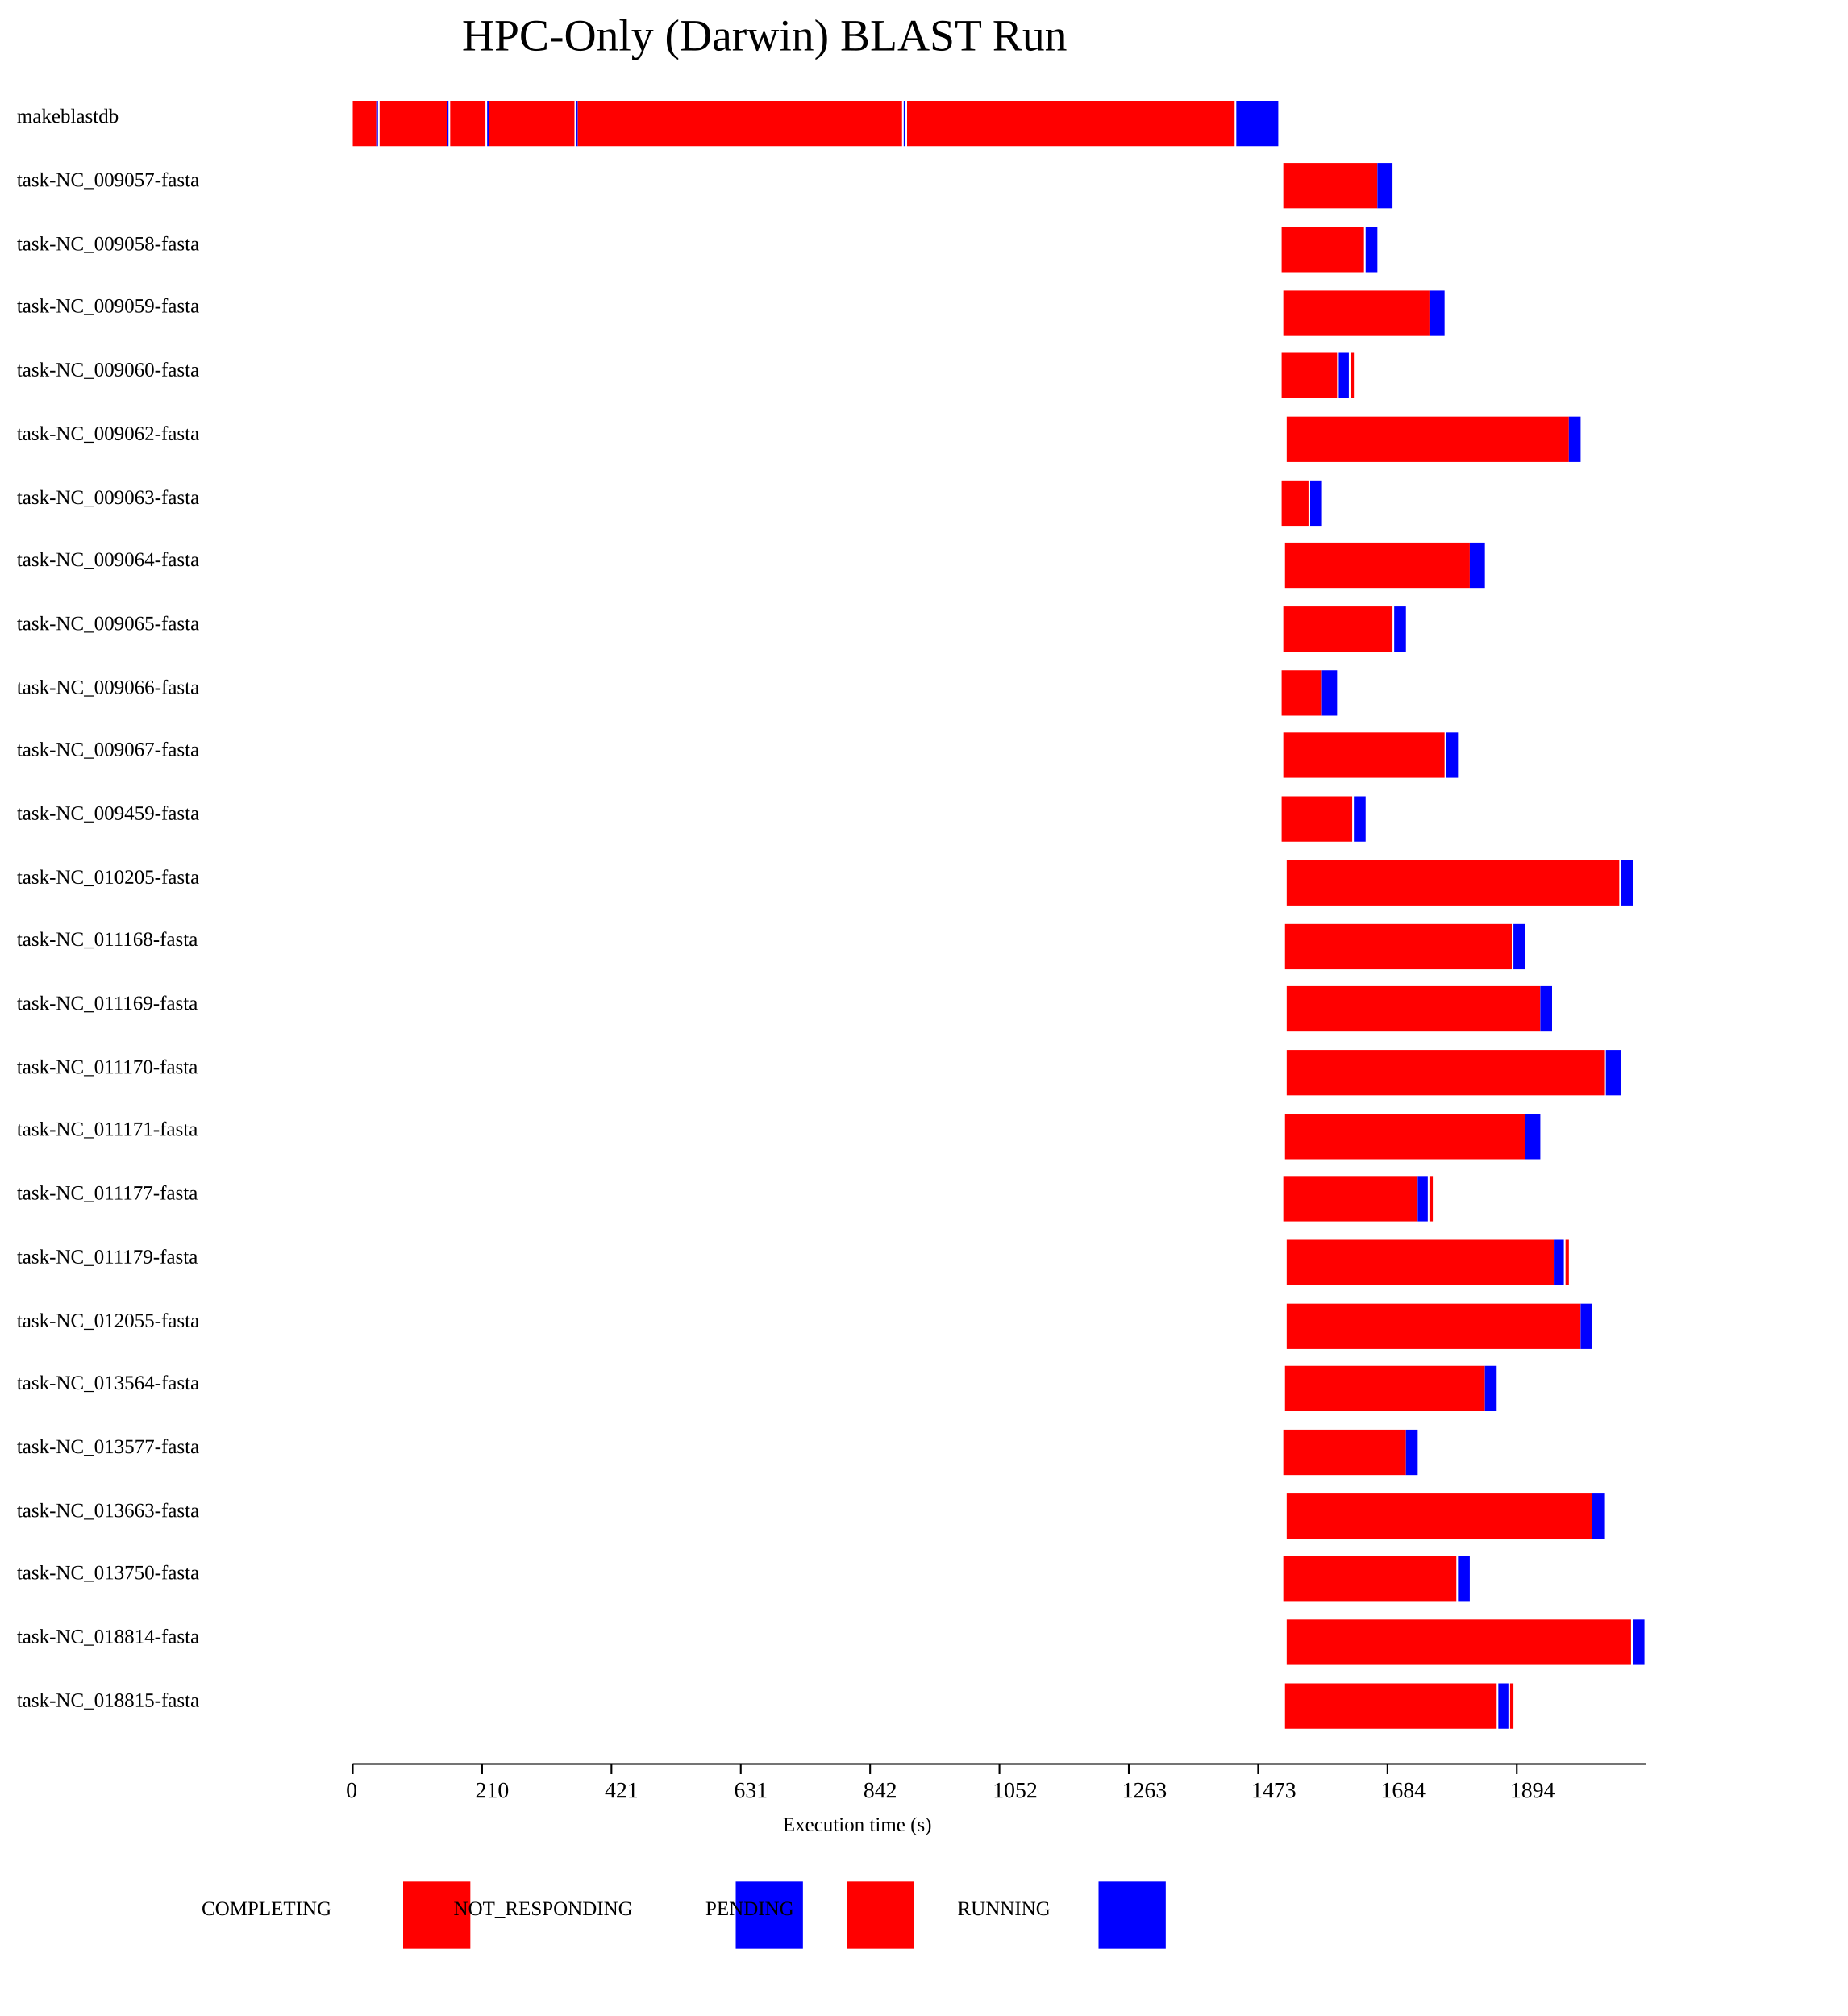
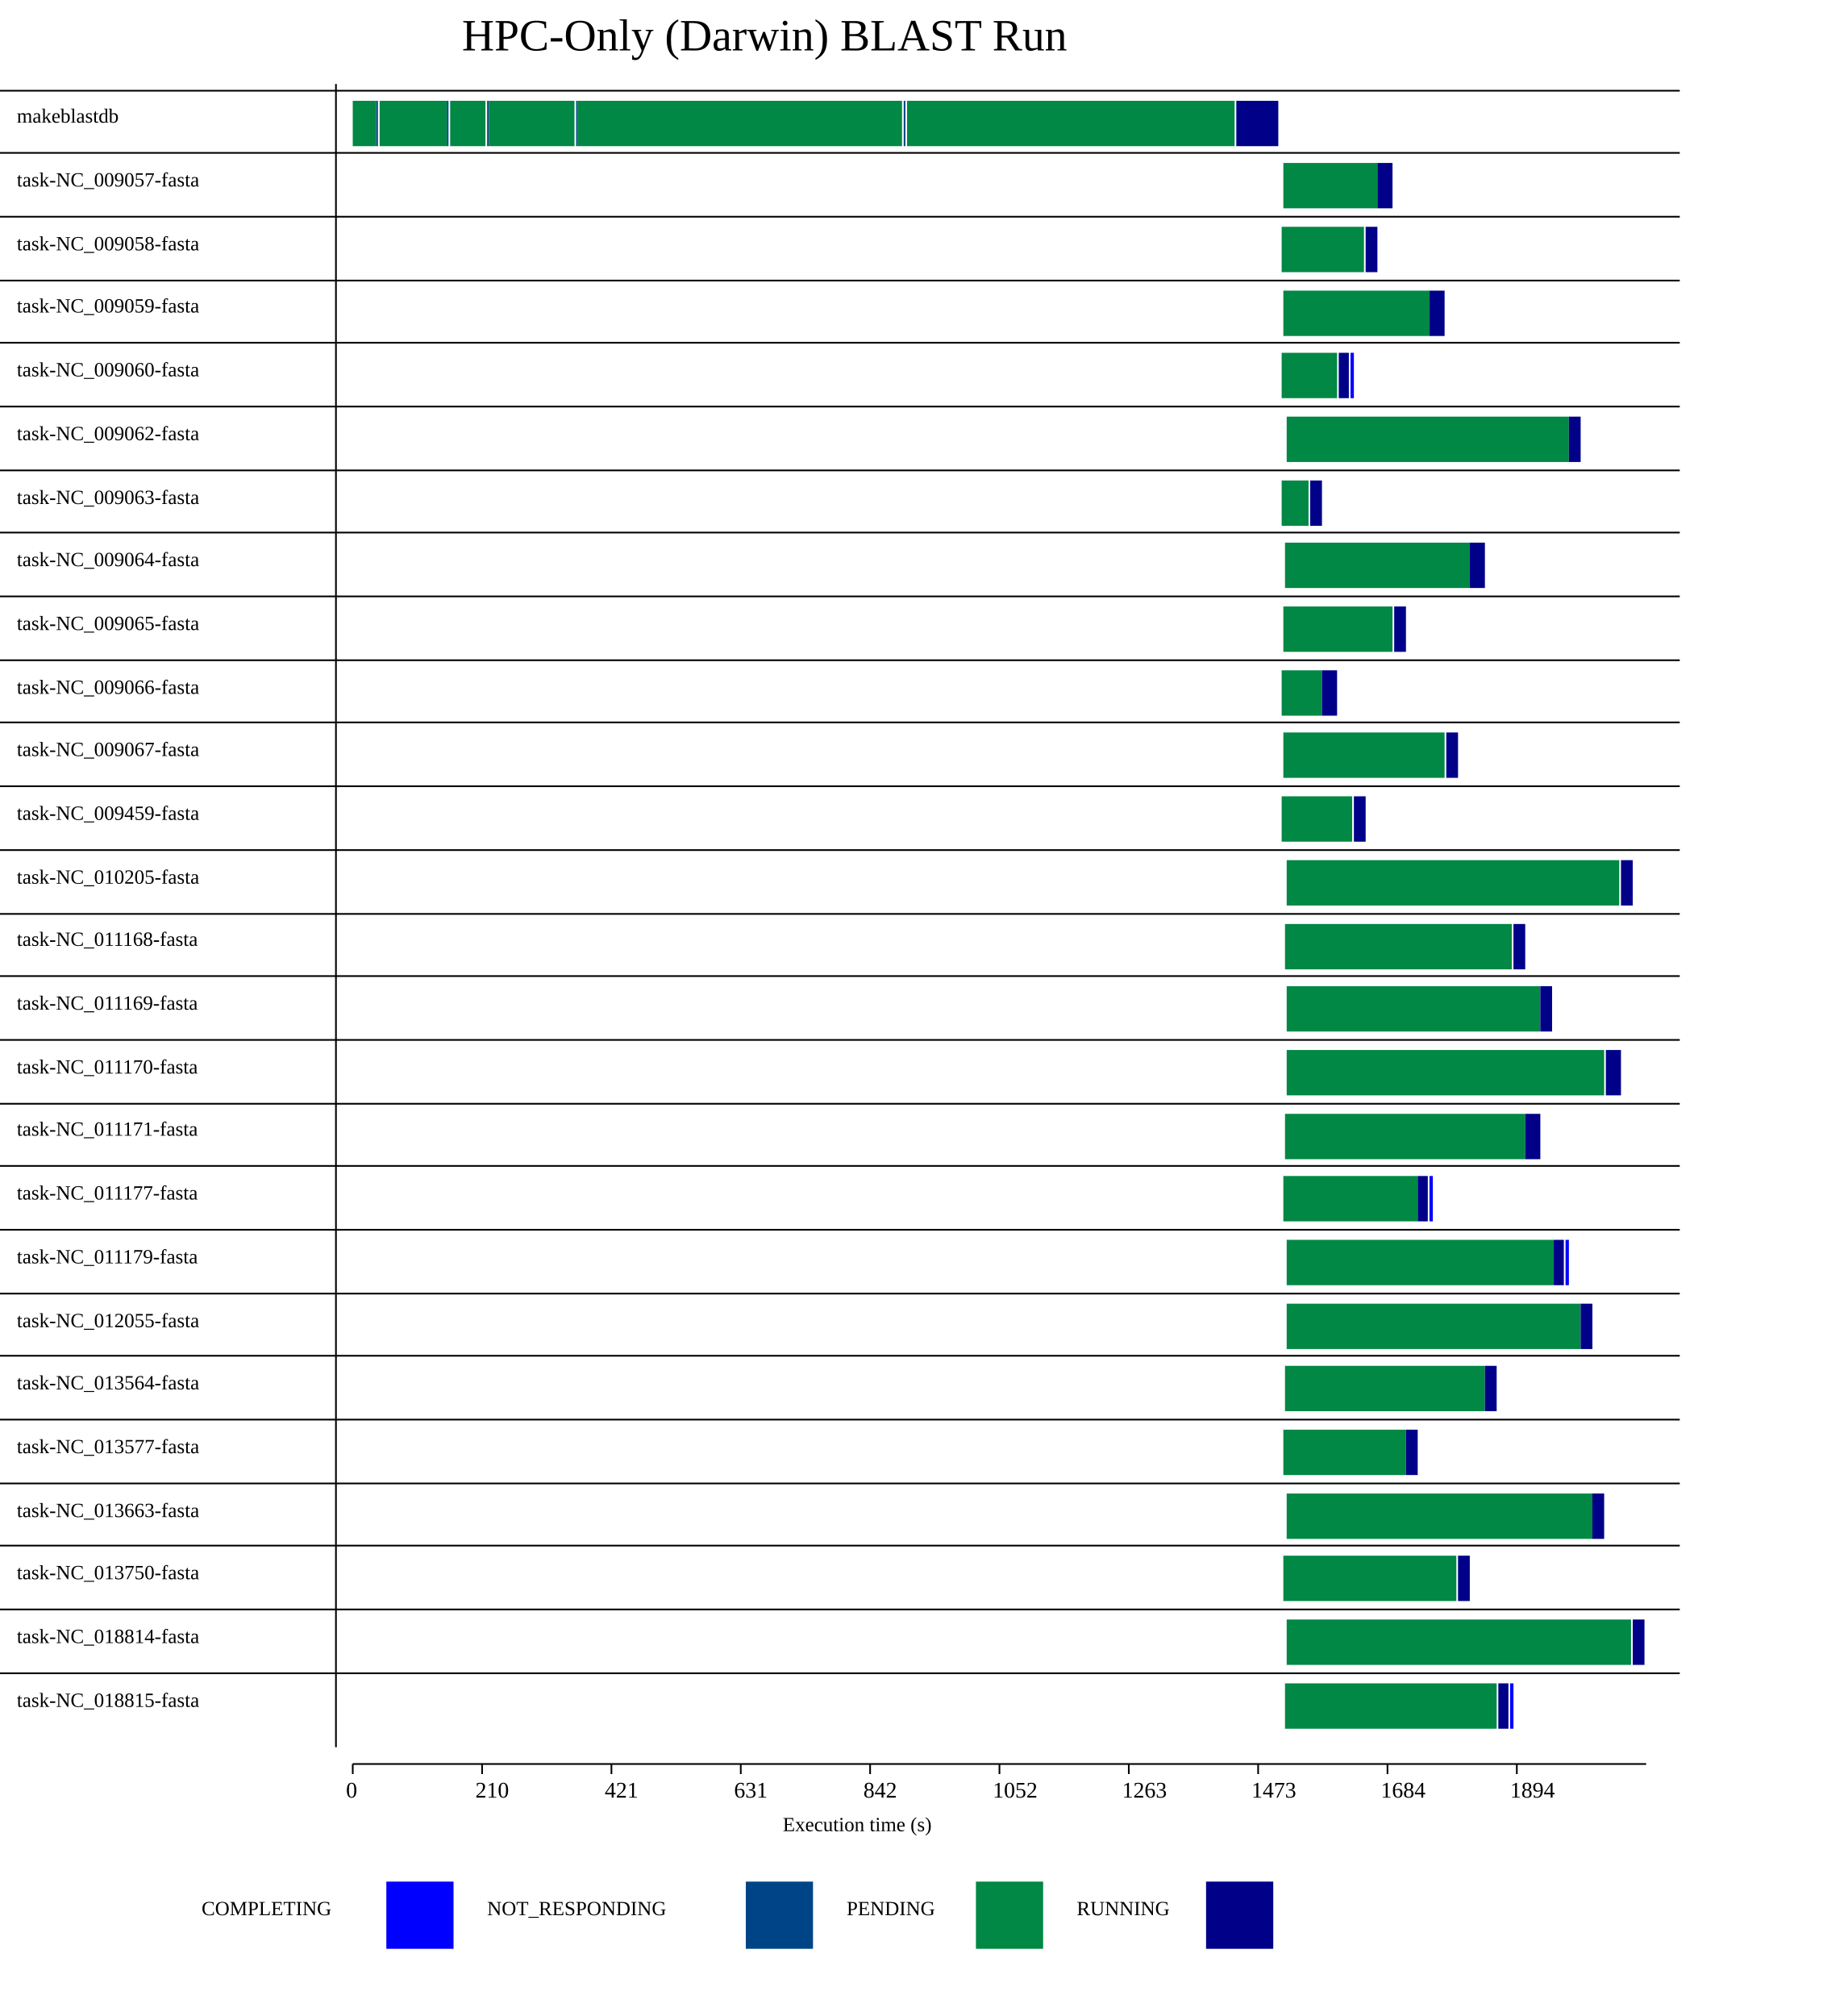
<svg xmlns="http://www.w3.org/2000/svg" width="1100" height="1200">
  <g transform="None">
    <text x="275" y="30" style="font-size:20pt;">HPC-Only (Darwin) BLAST Run</text>
    <g transform="translate(120 1120)">
      <text x="0" y="20" style="">COMPLETING</text>
-       <rect x="120" y="0" width="40" height="40" fill="#ff0000">
- </rect>
-       <text x="150" y="20" style="">NOT_RESPONDING</text>
-       <rect x="318" y="0" width="40" height="40" fill="#0000ff">
- </rect>
-       <text x="300" y="20" style="">PENDING</text>
-       <rect x="384" y="0" width="40" height="40" fill="#ff0000">
- </rect>
-       <text x="450" y="20" style="">RUNNING</text>
-       <rect x="534" y="0" width="40" height="40" fill="#0000ff">
+       <rect x="110" y="0" width="40" height="40" fill="#0000ff">
+ </rect>
+       <text x="170" y="20" style="">NOT_RESPONDING</text>
+       <rect x="324" y="0" width="40" height="40" fill="#004488">
+ </rect>
+       <text x="384" y="20" style="">PENDING</text>
+       <rect x="461" y="0" width="40" height="40" fill="#008844">
+ </rect>
+       <text x="521" y="20" style="">RUNNING</text>
+       <rect x="598" y="0" width="40" height="40" fill="#000088">
</rect>
    </g>
    <g transform="translate(0 50)">
      <text x="10" y="23" style="">makeblastdb</text>
      <text x="10" y="250" style="">task-NC_009063-fasta</text>
      <text x="10" y="363" style="">task-NC_009066-fasta</text>
      <text x="10" y="174" style="">task-NC_009060-fasta</text>
      <text x="10" y="438" style="">task-NC_009459-fasta</text>
      <text x="10" y="99" style="">task-NC_009058-fasta</text>
      <text x="10" y="61" style="">task-NC_009057-fasta</text>
      <text x="10" y="325" style="">task-NC_009065-fasta</text>
      <text x="10" y="815" style="">task-NC_013577-fasta</text>
      <text x="10" y="664" style="">task-NC_011177-fasta</text>
      <text x="10" y="136" style="">task-NC_009059-fasta</text>
      <text x="10" y="400" style="">task-NC_009067-fasta</text>
      <text x="10" y="890" style="">task-NC_013750-fasta</text>
      <text x="10" y="287" style="">task-NC_009064-fasta</text>
      <text x="10" y="777" style="">task-NC_013564-fasta</text>
      <text x="10" y="966" style="">task-NC_018815-fasta</text>
      <text x="10" y="513" style="">task-NC_011168-fasta</text>
      <text x="10" y="626" style="">task-NC_011171-fasta</text>
      <text x="10" y="551" style="">task-NC_011169-fasta</text>
      <text x="10" y="702" style="">task-NC_011179-fasta</text>
      <text x="10" y="212" style="">task-NC_009062-fasta</text>
      <text x="10" y="740" style="">task-NC_012055-fasta</text>
      <text x="10" y="853" style="">task-NC_013663-fasta</text>
      <text x="10" y="589" style="">task-NC_011170-fasta</text>
      <text x="10" y="476" style="">task-NC_010205-fasta</text>
      <text x="10" y="928" style="">task-NC_018814-fasta</text>
+       <path d="M0,4 L1000,4 " style="stroke: #000000; stroke-width: 1px;" />
+       <path d="M0,230 L1000,230 " style="stroke: #000000; stroke-width: 1px;" />
+       <path d="M0,343 L1000,343 " style="stroke: #000000; stroke-width: 1px;" />
+       <path d="M0,154 L1000,154 " style="stroke: #000000; stroke-width: 1px;" />
+       <path d="M0,418 L1000,418 " style="stroke: #000000; stroke-width: 1px;" />
+       <path d="M0,79 L1000,79 " style="stroke: #000000; stroke-width: 1px;" />
+       <path d="M0,41 L1000,41 " style="stroke: #000000; stroke-width: 1px;" />
+       <path d="M0,305 L1000,305 " style="stroke: #000000; stroke-width: 1px;" />
+       <path d="M0,795 L1000,795 " style="stroke: #000000; stroke-width: 1px;" />
+       <path d="M0,644 L1000,644 " style="stroke: #000000; stroke-width: 1px;" />
+       <path d="M0,117 L1000,117 " style="stroke: #000000; stroke-width: 1px;" />
+       <path d="M0,380 L1000,380 " style="stroke: #000000; stroke-width: 1px;" />
+       <path d="M0,870 L1000,870 " style="stroke: #000000; stroke-width: 1px;" />
+       <path d="M0,267 L1000,267 " style="stroke: #000000; stroke-width: 1px;" />
+       <path d="M0,757 L1000,757 " style="stroke: #000000; stroke-width: 1px;" />
+       <path d="M0,946 L1000,946 " style="stroke: #000000; stroke-width: 1px;" />
+       <path d="M0,494 L1000,494 " style="stroke: #000000; stroke-width: 1px;" />
+       <path d="M0,607 L1000,607 " style="stroke: #000000; stroke-width: 1px;" />
+       <path d="M0,531 L1000,531 " style="stroke: #000000; stroke-width: 1px;" />
+       <path d="M0,682 L1000,682 " style="stroke: #000000; stroke-width: 1px;" />
+       <path d="M0,192 L1000,192 " style="stroke: #000000; stroke-width: 1px;" />
+       <path d="M0,720 L1000,720 " style="stroke: #000000; stroke-width: 1px;" />
+       <path d="M0,833 L1000,833 " style="stroke: #000000; stroke-width: 1px;" />
+       <path d="M0,569 L1000,569 " style="stroke: #000000; stroke-width: 1px;" />
+       <path d="M0,456 L1000,456 " style="stroke: #000000; stroke-width: 1px;" />
+       <path d="M0,908 L1000,908 " style="stroke: #000000; stroke-width: 1px;" />
+       <path d="M200,0 L200,990 " style="stroke: #000000; stroke-width: 1px;" />
      <g transform="translate(200 0)">
-         <rect x="10" y="10" width="14" height="27" fill="#ff0000">
- </rect>
-         <rect x="24" y="10" width="1" height="27" fill="#0000ff">
- </rect>
-         <rect x="26" y="10" width="40" height="27" fill="#ff0000">
- </rect>
-         <rect x="66" y="10" width="1" height="27" fill="#0000ff">
- </rect>
-         <rect x="68" y="10" width="21" height="27" fill="#ff0000">
- </rect>
-         <rect x="90" y="10" width="1" height="27" fill="#0000ff">
- </rect>
-         <rect x="91" y="10" width="51" height="27" fill="#ff0000">
- </rect>
-         <rect x="143" y="10" width="1" height="27" fill="#0000ff">
- </rect>
-         <rect x="144" y="10" width="193" height="27" fill="#ff0000">
- </rect>
-         <rect x="338" y="10" width="1" height="27" fill="#0000ff">
- </rect>
-         <rect x="340" y="10" width="195" height="27" fill="#ff0000">
- </rect>
-         <rect x="536" y="10" width="25" height="27" fill="#0000ff">
- </rect>
-         <rect x="563" y="236" width="16" height="27" fill="#ff0000">
- </rect>
-         <rect x="580" y="236" width="7" height="27" fill="#0000ff">
- </rect>
-         <rect x="563" y="349" width="24" height="27" fill="#ff0000">
- </rect>
-         <rect x="587" y="349" width="9" height="27" fill="#0000ff">
- </rect>
-         <rect x="563" y="160" width="33" height="27" fill="#ff0000">
- </rect>
-         <rect x="597" y="160" width="6" height="27" fill="#0000ff">
- </rect>
-         <rect x="604" y="160" width="2" height="27" fill="#ff0000">
- </rect>
-         <rect x="563" y="424" width="42" height="27" fill="#ff0000">
- </rect>
-         <rect x="606" y="424" width="7" height="27" fill="#0000ff">
- </rect>
-         <rect x="563" y="85" width="49" height="27" fill="#ff0000">
- </rect>
-         <rect x="613" y="85" width="7" height="27" fill="#0000ff">
- </rect>
-         <rect x="564" y="47" width="56" height="27" fill="#ff0000">
- </rect>
-         <rect x="620" y="47" width="9" height="27" fill="#0000ff">
- </rect>
-         <rect x="564" y="311" width="65" height="27" fill="#ff0000">
- </rect>
-         <rect x="630" y="311" width="7" height="27" fill="#0000ff">
- </rect>
-         <rect x="564" y="801" width="73" height="27" fill="#ff0000">
- </rect>
-         <rect x="637" y="801" width="7" height="27" fill="#0000ff">
- </rect>
-         <rect x="564" y="650" width="80" height="27" fill="#ff0000">
- </rect>
-         <rect x="644" y="650" width="6" height="27" fill="#0000ff">
- </rect>
-         <rect x="651" y="650" width="2" height="27" fill="#ff0000">
- </rect>
-         <rect x="564" y="123" width="87" height="27" fill="#ff0000">
- </rect>
-         <rect x="651" y="123" width="9" height="27" fill="#0000ff">
- </rect>
-         <rect x="564" y="386" width="96" height="27" fill="#ff0000">
- </rect>
-         <rect x="661" y="386" width="7" height="27" fill="#0000ff">
- </rect>
-         <rect x="564" y="876" width="103" height="27" fill="#ff0000">
- </rect>
-         <rect x="668" y="876" width="7" height="27" fill="#0000ff">
- </rect>
-         <rect x="565" y="273" width="110" height="27" fill="#ff0000">
- </rect>
-         <rect x="675" y="273" width="9" height="27" fill="#0000ff">
- </rect>
-         <rect x="565" y="763" width="119" height="27" fill="#ff0000">
- </rect>
-         <rect x="684" y="763" width="7" height="27" fill="#0000ff">
- </rect>
-         <rect x="565" y="952" width="126" height="27" fill="#ff0000">
- </rect>
-         <rect x="692" y="952" width="6" height="27" fill="#0000ff">
- </rect>
-         <rect x="699" y="952" width="2" height="27" fill="#ff0000">
- </rect>
-         <rect x="565" y="500" width="135" height="27" fill="#ff0000">
- </rect>
-         <rect x="701" y="500" width="7" height="27" fill="#0000ff">
- </rect>
-         <rect x="565" y="613" width="143" height="27" fill="#ff0000">
- </rect>
-         <rect x="708" y="613" width="9" height="27" fill="#0000ff">
- </rect>
-         <rect x="566" y="537" width="151" height="27" fill="#ff0000">
- </rect>
-         <rect x="717" y="537" width="7" height="27" fill="#0000ff">
- </rect>
-         <rect x="566" y="688" width="159" height="27" fill="#ff0000">
- </rect>
-         <rect x="725" y="688" width="6" height="27" fill="#0000ff">
- </rect>
-         <rect x="732" y="688" width="2" height="27" fill="#ff0000">
- </rect>
-         <rect x="566" y="198" width="168" height="27" fill="#ff0000">
- </rect>
-         <rect x="734" y="198" width="7" height="27" fill="#0000ff">
- </rect>
-         <rect x="566" y="726" width="175" height="27" fill="#ff0000">
- </rect>
-         <rect x="741" y="726" width="7" height="27" fill="#0000ff">
- </rect>
-         <rect x="566" y="839" width="182" height="27" fill="#ff0000">
- </rect>
-         <rect x="748" y="839" width="7" height="27" fill="#0000ff">
- </rect>
-         <rect x="566" y="575" width="189" height="27" fill="#ff0000">
- </rect>
-         <rect x="756" y="575" width="9" height="27" fill="#0000ff">
- </rect>
-         <rect x="566" y="462" width="198" height="27" fill="#ff0000">
- </rect>
-         <rect x="765" y="462" width="7" height="27" fill="#0000ff">
- </rect>
-         <rect x="566" y="914" width="205" height="27" fill="#ff0000">
- </rect>
-         <rect x="772" y="914" width="7" height="27" fill="#0000ff">
+         <rect x="10" y="10" width="14" height="27" fill="#008844">
+ </rect>
+         <rect x="24" y="10" width="1" height="27" fill="#004488">
+ </rect>
+         <rect x="26" y="10" width="40" height="27" fill="#008844">
+ </rect>
+         <rect x="66" y="10" width="1" height="27" fill="#004488">
+ </rect>
+         <rect x="68" y="10" width="21" height="27" fill="#008844">
+ </rect>
+         <rect x="90" y="10" width="1" height="27" fill="#004488">
+ </rect>
+         <rect x="91" y="10" width="51" height="27" fill="#008844">
+ </rect>
+         <rect x="143" y="10" width="1" height="27" fill="#004488">
+ </rect>
+         <rect x="144" y="10" width="193" height="27" fill="#008844">
+ </rect>
+         <rect x="338" y="10" width="1" height="27" fill="#004488">
+ </rect>
+         <rect x="340" y="10" width="195" height="27" fill="#008844">
+ </rect>
+         <rect x="536" y="10" width="25" height="27" fill="#000088">
+ </rect>
+         <rect x="563" y="236" width="16" height="27" fill="#008844">
+ </rect>
+         <rect x="580" y="236" width="7" height="27" fill="#000088">
+ </rect>
+         <rect x="563" y="349" width="24" height="27" fill="#008844">
+ </rect>
+         <rect x="587" y="349" width="9" height="27" fill="#000088">
+ </rect>
+         <rect x="563" y="160" width="33" height="27" fill="#008844">
+ </rect>
+         <rect x="597" y="160" width="6" height="27" fill="#000088">
+ </rect>
+         <rect x="604" y="160" width="2" height="27" fill="#0000ff">
+ </rect>
+         <rect x="563" y="424" width="42" height="27" fill="#008844">
+ </rect>
+         <rect x="606" y="424" width="7" height="27" fill="#000088">
+ </rect>
+         <rect x="563" y="85" width="49" height="27" fill="#008844">
+ </rect>
+         <rect x="613" y="85" width="7" height="27" fill="#000088">
+ </rect>
+         <rect x="564" y="47" width="56" height="27" fill="#008844">
+ </rect>
+         <rect x="620" y="47" width="9" height="27" fill="#000088">
+ </rect>
+         <rect x="564" y="311" width="65" height="27" fill="#008844">
+ </rect>
+         <rect x="630" y="311" width="7" height="27" fill="#000088">
+ </rect>
+         <rect x="564" y="801" width="73" height="27" fill="#008844">
+ </rect>
+         <rect x="637" y="801" width="7" height="27" fill="#000088">
+ </rect>
+         <rect x="564" y="650" width="80" height="27" fill="#008844">
+ </rect>
+         <rect x="644" y="650" width="6" height="27" fill="#000088">
+ </rect>
+         <rect x="651" y="650" width="2" height="27" fill="#0000ff">
+ </rect>
+         <rect x="564" y="123" width="87" height="27" fill="#008844">
+ </rect>
+         <rect x="651" y="123" width="9" height="27" fill="#000088">
+ </rect>
+         <rect x="564" y="386" width="96" height="27" fill="#008844">
+ </rect>
+         <rect x="661" y="386" width="7" height="27" fill="#000088">
+ </rect>
+         <rect x="564" y="876" width="103" height="27" fill="#008844">
+ </rect>
+         <rect x="668" y="876" width="7" height="27" fill="#000088">
+ </rect>
+         <rect x="565" y="273" width="110" height="27" fill="#008844">
+ </rect>
+         <rect x="675" y="273" width="9" height="27" fill="#000088">
+ </rect>
+         <rect x="565" y="763" width="119" height="27" fill="#008844">
+ </rect>
+         <rect x="684" y="763" width="7" height="27" fill="#000088">
+ </rect>
+         <rect x="565" y="952" width="126" height="27" fill="#008844">
+ </rect>
+         <rect x="692" y="952" width="6" height="27" fill="#000088">
+ </rect>
+         <rect x="699" y="952" width="2" height="27" fill="#0000ff">
+ </rect>
+         <rect x="565" y="500" width="135" height="27" fill="#008844">
+ </rect>
+         <rect x="701" y="500" width="7" height="27" fill="#000088">
+ </rect>
+         <rect x="565" y="613" width="143" height="27" fill="#008844">
+ </rect>
+         <rect x="708" y="613" width="9" height="27" fill="#000088">
+ </rect>
+         <rect x="566" y="537" width="151" height="27" fill="#008844">
+ </rect>
+         <rect x="717" y="537" width="7" height="27" fill="#000088">
+ </rect>
+         <rect x="566" y="688" width="159" height="27" fill="#008844">
+ </rect>
+         <rect x="725" y="688" width="6" height="27" fill="#000088">
+ </rect>
+         <rect x="732" y="688" width="2" height="27" fill="#0000ff">
+ </rect>
+         <rect x="566" y="198" width="168" height="27" fill="#008844">
+ </rect>
+         <rect x="734" y="198" width="7" height="27" fill="#000088">
+ </rect>
+         <rect x="566" y="726" width="175" height="27" fill="#008844">
+ </rect>
+         <rect x="741" y="726" width="7" height="27" fill="#000088">
+ </rect>
+         <rect x="566" y="839" width="182" height="27" fill="#008844">
+ </rect>
+         <rect x="748" y="839" width="7" height="27" fill="#000088">
+ </rect>
+         <rect x="566" y="575" width="189" height="27" fill="#008844">
+ </rect>
+         <rect x="756" y="575" width="9" height="27" fill="#000088">
+ </rect>
+         <rect x="566" y="462" width="198" height="27" fill="#008844">
+ </rect>
+         <rect x="765" y="462" width="7" height="27" fill="#000088">
+ </rect>
+         <rect x="566" y="914" width="205" height="27" fill="#008844">
+ </rect>
+         <rect x="772" y="914" width="7" height="27" fill="#000088">
</rect>
        <g transform="translate(0 1000)">
          <path d="M10,0 L780,0" stroke="#000000" />
          <path d="M10.0,0 L10.0,6" stroke="#000000" />
          <text x="6" y="20" style="font-size: 10pt">0</text>
          <path d="M87.0,0 L87.0,6" stroke="#000000" />
          <text x="83" y="20" style="font-size: 10pt">210</text>
          <path d="M164.0,0 L164.0,6" stroke="#000000" />
          <text x="160" y="20" style="font-size: 10pt">421</text>
          <path d="M241.0,0 L241.0,6" stroke="#000000" />
          <text x="237" y="20" style="font-size: 10pt">631</text>
          <path d="M318.0,0 L318.0,6" stroke="#000000" />
          <text x="314" y="20" style="font-size: 10pt">842</text>
          <path d="M395.0,0 L395.0,6" stroke="#000000" />
          <text x="391" y="20" style="font-size: 10pt">1052</text>
          <path d="M472.0,0 L472.0,6" stroke="#000000" />
          <text x="468" y="20" style="font-size: 10pt">1263</text>
          <path d="M549.0,0 L549.0,6" stroke="#000000" />
          <text x="545" y="20" style="font-size: 10pt">1473</text>
          <path d="M626.0,0 L626.0,6" stroke="#000000" />
          <text x="622" y="20" style="font-size: 10pt">1684</text>
          <path d="M703.0,0 L703.0,6" stroke="#000000" />
          <text x="699" y="20" style="font-size: 10pt">1894</text>
          <text x="266" y="40" style="">Execution time (s)</text>
        </g>
      </g>
    </g>
  </g>
</svg>
